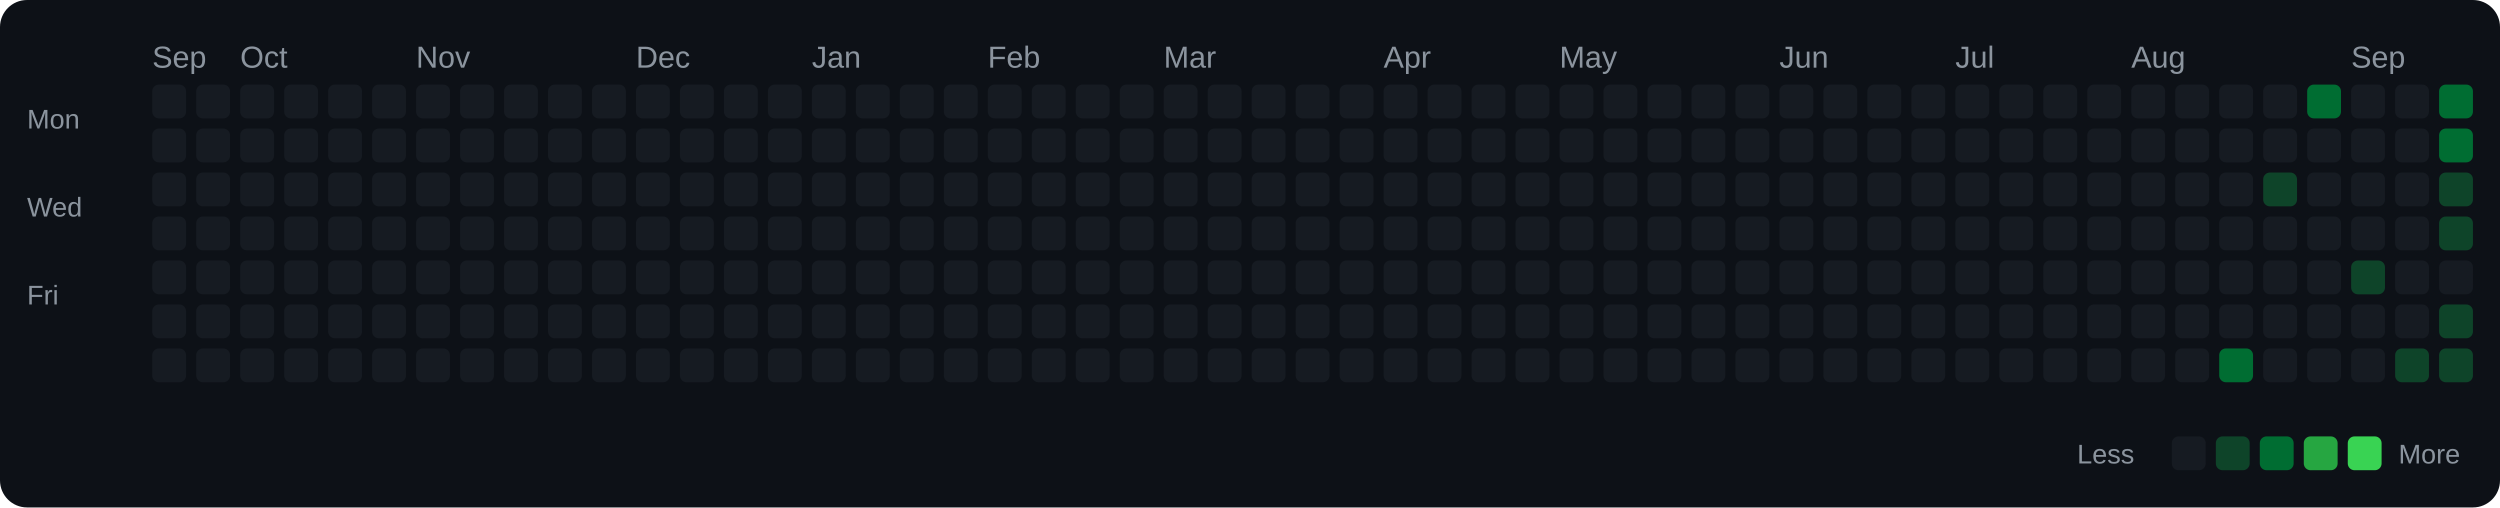
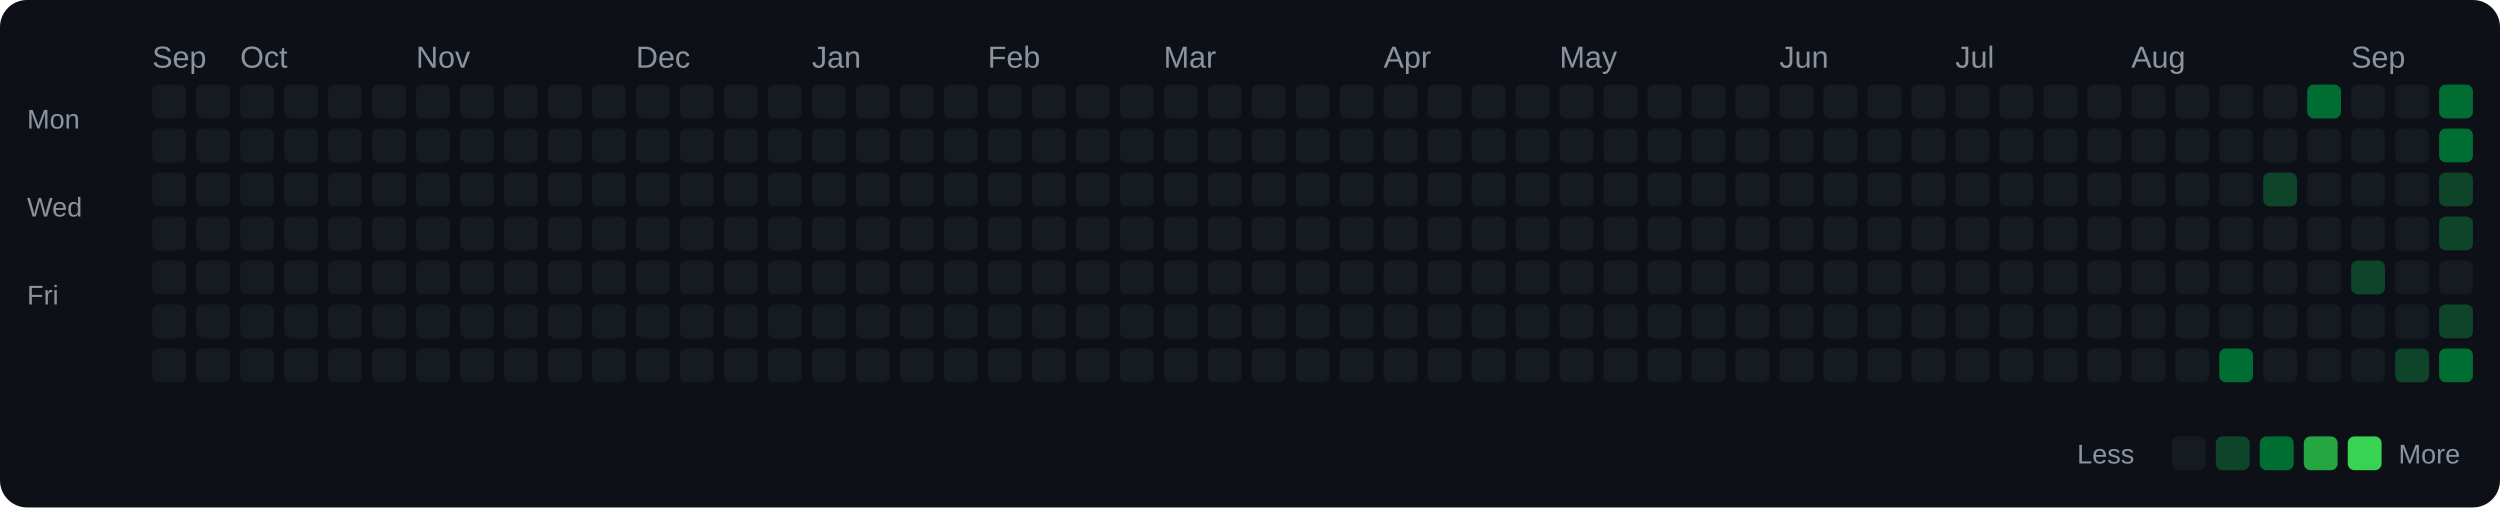
<svg xmlns="http://www.w3.org/2000/svg" width="739" height="150" viewBox="0 0 739 150" role="img" aria-labelledby="title description">
  <rect width="100%" height="100%" fill="#0d1117" rx="8" />
  <text x="45" y="20" fill="#8b949e" font-family="Arial, sans-serif" font-size="9"> Sep </text>
  <text x="71" y="20" fill="#8b949e" font-family="Arial, sans-serif" font-size="9"> Oct </text>
  <text x="123" y="20" fill="#8b949e" font-family="Arial, sans-serif" font-size="9"> Nov </text>
  <text x="188" y="20" fill="#8b949e" font-family="Arial, sans-serif" font-size="9"> Dec </text>
  <text x="240" y="20" fill="#8b949e" font-family="Arial, sans-serif" font-size="9"> Jan </text>
  <text x="292" y="20" fill="#8b949e" font-family="Arial, sans-serif" font-size="9"> Feb </text>
  <text x="344" y="20" fill="#8b949e" font-family="Arial, sans-serif" font-size="9"> Mar </text>
  <text x="409" y="20" fill="#8b949e" font-family="Arial, sans-serif" font-size="9"> Apr </text>
  <text x="461" y="20" fill="#8b949e" font-family="Arial, sans-serif" font-size="9"> May </text>
  <text x="526" y="20" fill="#8b949e" font-family="Arial, sans-serif" font-size="9"> Jun </text>
  <text x="578" y="20" fill="#8b949e" font-family="Arial, sans-serif" font-size="9"> Jul </text>
  <text x="630" y="20" fill="#8b949e" font-family="Arial, sans-serif" font-size="9"> Aug </text>
  <text x="695" y="20" fill="#8b949e" font-family="Arial, sans-serif" font-size="9"> Sep </text>
  <rect x="45" y="25" width="10" height="10" rx="2" fill="#161b22"> </rect>
  <rect x="45" y="38" width="10" height="10" rx="2" fill="#161b22"> </rect>
  <rect x="45" y="51" width="10" height="10" rx="2" fill="#161b22"> </rect>
  <rect x="45" y="64" width="10" height="10" rx="2" fill="#161b22"> </rect>
  <rect x="45" y="77" width="10" height="10" rx="2" fill="#161b22"> </rect>
  <rect x="45" y="90" width="10" height="10" rx="2" fill="#161b22"> </rect>
  <rect x="45" y="103" width="10" height="10" rx="2" fill="#161b22"> </rect>
  <rect x="58" y="25" width="10" height="10" rx="2" fill="#161b22"> </rect>
  <rect x="58" y="38" width="10" height="10" rx="2" fill="#161b22"> </rect>
  <rect x="58" y="51" width="10" height="10" rx="2" fill="#161b22"> </rect>
  <rect x="58" y="64" width="10" height="10" rx="2" fill="#161b22"> </rect>
  <rect x="58" y="77" width="10" height="10" rx="2" fill="#161b22"> </rect>
  <rect x="58" y="90" width="10" height="10" rx="2" fill="#161b22"> </rect>
  <rect x="58" y="103" width="10" height="10" rx="2" fill="#161b22"> </rect>
  <rect x="71" y="25" width="10" height="10" rx="2" fill="#161b22"> </rect>
  <rect x="71" y="38" width="10" height="10" rx="2" fill="#161b22"> </rect>
  <rect x="71" y="51" width="10" height="10" rx="2" fill="#161b22"> </rect>
  <rect x="71" y="64" width="10" height="10" rx="2" fill="#161b22"> </rect>
  <rect x="71" y="77" width="10" height="10" rx="2" fill="#161b22"> </rect>
  <rect x="71" y="90" width="10" height="10" rx="2" fill="#161b22"> </rect>
  <rect x="71" y="103" width="10" height="10" rx="2" fill="#161b22"> </rect>
  <rect x="84" y="25" width="10" height="10" rx="2" fill="#161b22"> </rect>
  <rect x="84" y="38" width="10" height="10" rx="2" fill="#161b22"> </rect>
  <rect x="84" y="51" width="10" height="10" rx="2" fill="#161b22"> </rect>
  <rect x="84" y="64" width="10" height="10" rx="2" fill="#161b22"> </rect>
  <rect x="84" y="77" width="10" height="10" rx="2" fill="#161b22"> </rect>
  <rect x="84" y="90" width="10" height="10" rx="2" fill="#161b22"> </rect>
  <rect x="84" y="103" width="10" height="10" rx="2" fill="#161b22"> </rect>
  <rect x="97" y="25" width="10" height="10" rx="2" fill="#161b22"> </rect>
  <rect x="97" y="38" width="10" height="10" rx="2" fill="#161b22"> </rect>
  <rect x="97" y="51" width="10" height="10" rx="2" fill="#161b22"> </rect>
  <rect x="97" y="64" width="10" height="10" rx="2" fill="#161b22"> </rect>
  <rect x="97" y="77" width="10" height="10" rx="2" fill="#161b22"> </rect>
  <rect x="97" y="90" width="10" height="10" rx="2" fill="#161b22"> </rect>
  <rect x="97" y="103" width="10" height="10" rx="2" fill="#161b22"> </rect>
  <rect x="110" y="25" width="10" height="10" rx="2" fill="#161b22"> </rect>
  <rect x="110" y="38" width="10" height="10" rx="2" fill="#161b22"> </rect>
  <rect x="110" y="51" width="10" height="10" rx="2" fill="#161b22"> </rect>
  <rect x="110" y="64" width="10" height="10" rx="2" fill="#161b22"> </rect>
  <rect x="110" y="77" width="10" height="10" rx="2" fill="#161b22"> </rect>
  <rect x="110" y="90" width="10" height="10" rx="2" fill="#161b22"> </rect>
  <rect x="110" y="103" width="10" height="10" rx="2" fill="#161b22"> </rect>
  <rect x="123" y="25" width="10" height="10" rx="2" fill="#161b22"> </rect>
  <rect x="123" y="38" width="10" height="10" rx="2" fill="#161b22"> </rect>
  <rect x="123" y="51" width="10" height="10" rx="2" fill="#161b22"> </rect>
  <rect x="123" y="64" width="10" height="10" rx="2" fill="#161b22"> </rect>
  <rect x="123" y="77" width="10" height="10" rx="2" fill="#161b22"> </rect>
  <rect x="123" y="90" width="10" height="10" rx="2" fill="#161b22"> </rect>
  <rect x="123" y="103" width="10" height="10" rx="2" fill="#161b22"> </rect>
  <rect x="136" y="25" width="10" height="10" rx="2" fill="#161b22"> </rect>
  <rect x="136" y="38" width="10" height="10" rx="2" fill="#161b22"> </rect>
  <rect x="136" y="51" width="10" height="10" rx="2" fill="#161b22"> </rect>
  <rect x="136" y="64" width="10" height="10" rx="2" fill="#161b22"> </rect>
  <rect x="136" y="77" width="10" height="10" rx="2" fill="#161b22"> </rect>
  <rect x="136" y="90" width="10" height="10" rx="2" fill="#161b22"> </rect>
  <rect x="136" y="103" width="10" height="10" rx="2" fill="#161b22"> </rect>
  <rect x="149" y="25" width="10" height="10" rx="2" fill="#161b22"> </rect>
  <rect x="149" y="38" width="10" height="10" rx="2" fill="#161b22"> </rect>
  <rect x="149" y="51" width="10" height="10" rx="2" fill="#161b22"> </rect>
  <rect x="149" y="64" width="10" height="10" rx="2" fill="#161b22"> </rect>
  <rect x="149" y="77" width="10" height="10" rx="2" fill="#161b22"> </rect>
  <rect x="149" y="90" width="10" height="10" rx="2" fill="#161b22"> </rect>
  <rect x="149" y="103" width="10" height="10" rx="2" fill="#161b22"> </rect>
  <rect x="162" y="25" width="10" height="10" rx="2" fill="#161b22"> </rect>
  <rect x="162" y="38" width="10" height="10" rx="2" fill="#161b22"> </rect>
  <rect x="162" y="51" width="10" height="10" rx="2" fill="#161b22"> </rect>
  <rect x="162" y="64" width="10" height="10" rx="2" fill="#161b22"> </rect>
  <rect x="162" y="77" width="10" height="10" rx="2" fill="#161b22"> </rect>
  <rect x="162" y="90" width="10" height="10" rx="2" fill="#161b22"> </rect>
  <rect x="162" y="103" width="10" height="10" rx="2" fill="#161b22"> </rect>
  <rect x="175" y="25" width="10" height="10" rx="2" fill="#161b22"> </rect>
  <rect x="175" y="38" width="10" height="10" rx="2" fill="#161b22"> </rect>
  <rect x="175" y="51" width="10" height="10" rx="2" fill="#161b22"> </rect>
  <rect x="175" y="64" width="10" height="10" rx="2" fill="#161b22"> </rect>
  <rect x="175" y="77" width="10" height="10" rx="2" fill="#161b22"> </rect>
  <rect x="175" y="90" width="10" height="10" rx="2" fill="#161b22"> </rect>
  <rect x="175" y="103" width="10" height="10" rx="2" fill="#161b22"> </rect>
  <rect x="188" y="25" width="10" height="10" rx="2" fill="#161b22"> </rect>
  <rect x="188" y="38" width="10" height="10" rx="2" fill="#161b22"> </rect>
  <rect x="188" y="51" width="10" height="10" rx="2" fill="#161b22"> </rect>
  <rect x="188" y="64" width="10" height="10" rx="2" fill="#161b22"> </rect>
  <rect x="188" y="77" width="10" height="10" rx="2" fill="#161b22"> </rect>
  <rect x="188" y="90" width="10" height="10" rx="2" fill="#161b22"> </rect>
  <rect x="188" y="103" width="10" height="10" rx="2" fill="#161b22"> </rect>
  <rect x="201" y="25" width="10" height="10" rx="2" fill="#161b22"> </rect>
  <rect x="201" y="38" width="10" height="10" rx="2" fill="#161b22"> </rect>
  <rect x="201" y="51" width="10" height="10" rx="2" fill="#161b22"> </rect>
  <rect x="201" y="64" width="10" height="10" rx="2" fill="#161b22"> </rect>
  <rect x="201" y="77" width="10" height="10" rx="2" fill="#161b22"> </rect>
  <rect x="201" y="90" width="10" height="10" rx="2" fill="#161b22"> </rect>
  <rect x="201" y="103" width="10" height="10" rx="2" fill="#161b22"> </rect>
  <rect x="214" y="25" width="10" height="10" rx="2" fill="#161b22"> </rect>
  <rect x="214" y="38" width="10" height="10" rx="2" fill="#161b22"> </rect>
  <rect x="214" y="51" width="10" height="10" rx="2" fill="#161b22"> </rect>
  <rect x="214" y="64" width="10" height="10" rx="2" fill="#161b22"> </rect>
  <rect x="214" y="77" width="10" height="10" rx="2" fill="#161b22"> </rect>
  <rect x="214" y="90" width="10" height="10" rx="2" fill="#161b22"> </rect>
  <rect x="214" y="103" width="10" height="10" rx="2" fill="#161b22"> </rect>
  <rect x="227" y="25" width="10" height="10" rx="2" fill="#161b22"> </rect>
  <rect x="227" y="38" width="10" height="10" rx="2" fill="#161b22"> </rect>
  <rect x="227" y="51" width="10" height="10" rx="2" fill="#161b22"> </rect>
  <rect x="227" y="64" width="10" height="10" rx="2" fill="#161b22"> </rect>
  <rect x="227" y="77" width="10" height="10" rx="2" fill="#161b22"> </rect>
  <rect x="227" y="90" width="10" height="10" rx="2" fill="#161b22"> </rect>
  <rect x="227" y="103" width="10" height="10" rx="2" fill="#161b22"> </rect>
  <rect x="240" y="25" width="10" height="10" rx="2" fill="#161b22"> </rect>
  <rect x="240" y="38" width="10" height="10" rx="2" fill="#161b22"> </rect>
  <rect x="240" y="51" width="10" height="10" rx="2" fill="#161b22"> </rect>
  <rect x="240" y="64" width="10" height="10" rx="2" fill="#161b22"> </rect>
  <rect x="240" y="77" width="10" height="10" rx="2" fill="#161b22"> </rect>
  <rect x="240" y="90" width="10" height="10" rx="2" fill="#161b22"> </rect>
  <rect x="240" y="103" width="10" height="10" rx="2" fill="#161b22"> </rect>
  <rect x="253" y="25" width="10" height="10" rx="2" fill="#161b22"> </rect>
  <rect x="253" y="38" width="10" height="10" rx="2" fill="#161b22"> </rect>
  <rect x="253" y="51" width="10" height="10" rx="2" fill="#161b22"> </rect>
  <rect x="253" y="64" width="10" height="10" rx="2" fill="#161b22"> </rect>
  <rect x="253" y="77" width="10" height="10" rx="2" fill="#161b22"> </rect>
  <rect x="253" y="90" width="10" height="10" rx="2" fill="#161b22"> </rect>
  <rect x="253" y="103" width="10" height="10" rx="2" fill="#161b22"> </rect>
  <rect x="266" y="25" width="10" height="10" rx="2" fill="#161b22"> </rect>
  <rect x="266" y="38" width="10" height="10" rx="2" fill="#161b22"> </rect>
  <rect x="266" y="51" width="10" height="10" rx="2" fill="#161b22"> </rect>
  <rect x="266" y="64" width="10" height="10" rx="2" fill="#161b22"> </rect>
  <rect x="266" y="77" width="10" height="10" rx="2" fill="#161b22"> </rect>
  <rect x="266" y="90" width="10" height="10" rx="2" fill="#161b22"> </rect>
  <rect x="266" y="103" width="10" height="10" rx="2" fill="#161b22"> </rect>
  <rect x="279" y="25" width="10" height="10" rx="2" fill="#161b22"> </rect>
  <rect x="279" y="38" width="10" height="10" rx="2" fill="#161b22"> </rect>
  <rect x="279" y="51" width="10" height="10" rx="2" fill="#161b22"> </rect>
  <rect x="279" y="64" width="10" height="10" rx="2" fill="#161b22"> </rect>
  <rect x="279" y="77" width="10" height="10" rx="2" fill="#161b22"> </rect>
  <rect x="279" y="90" width="10" height="10" rx="2" fill="#161b22"> </rect>
  <rect x="279" y="103" width="10" height="10" rx="2" fill="#161b22"> </rect>
  <rect x="292" y="25" width="10" height="10" rx="2" fill="#161b22"> </rect>
  <rect x="292" y="38" width="10" height="10" rx="2" fill="#161b22"> </rect>
  <rect x="292" y="51" width="10" height="10" rx="2" fill="#161b22"> </rect>
  <rect x="292" y="64" width="10" height="10" rx="2" fill="#161b22"> </rect>
  <rect x="292" y="77" width="10" height="10" rx="2" fill="#161b22"> </rect>
  <rect x="292" y="90" width="10" height="10" rx="2" fill="#161b22"> </rect>
  <rect x="292" y="103" width="10" height="10" rx="2" fill="#161b22"> </rect>
  <rect x="305" y="25" width="10" height="10" rx="2" fill="#161b22"> </rect>
  <rect x="305" y="38" width="10" height="10" rx="2" fill="#161b22"> </rect>
  <rect x="305" y="51" width="10" height="10" rx="2" fill="#161b22"> </rect>
  <rect x="305" y="64" width="10" height="10" rx="2" fill="#161b22"> </rect>
  <rect x="305" y="77" width="10" height="10" rx="2" fill="#161b22"> </rect>
  <rect x="305" y="90" width="10" height="10" rx="2" fill="#161b22"> </rect>
  <rect x="305" y="103" width="10" height="10" rx="2" fill="#161b22"> </rect>
  <rect x="318" y="25" width="10" height="10" rx="2" fill="#161b22"> </rect>
  <rect x="318" y="38" width="10" height="10" rx="2" fill="#161b22"> </rect>
  <rect x="318" y="51" width="10" height="10" rx="2" fill="#161b22"> </rect>
  <rect x="318" y="64" width="10" height="10" rx="2" fill="#161b22"> </rect>
  <rect x="318" y="77" width="10" height="10" rx="2" fill="#161b22"> </rect>
  <rect x="318" y="90" width="10" height="10" rx="2" fill="#161b22"> </rect>
  <rect x="318" y="103" width="10" height="10" rx="2" fill="#161b22"> </rect>
  <rect x="331" y="25" width="10" height="10" rx="2" fill="#161b22"> </rect>
  <rect x="331" y="38" width="10" height="10" rx="2" fill="#161b22"> </rect>
  <rect x="331" y="51" width="10" height="10" rx="2" fill="#161b22"> </rect>
  <rect x="331" y="64" width="10" height="10" rx="2" fill="#161b22"> </rect>
  <rect x="331" y="77" width="10" height="10" rx="2" fill="#161b22"> </rect>
  <rect x="331" y="90" width="10" height="10" rx="2" fill="#161b22"> </rect>
  <rect x="331" y="103" width="10" height="10" rx="2" fill="#161b22"> </rect>
  <rect x="344" y="25" width="10" height="10" rx="2" fill="#161b22"> </rect>
  <rect x="344" y="38" width="10" height="10" rx="2" fill="#161b22"> </rect>
  <rect x="344" y="51" width="10" height="10" rx="2" fill="#161b22"> </rect>
  <rect x="344" y="64" width="10" height="10" rx="2" fill="#161b22"> </rect>
  <rect x="344" y="77" width="10" height="10" rx="2" fill="#161b22"> </rect>
  <rect x="344" y="90" width="10" height="10" rx="2" fill="#161b22"> </rect>
  <rect x="344" y="103" width="10" height="10" rx="2" fill="#161b22"> </rect>
  <rect x="357" y="25" width="10" height="10" rx="2" fill="#161b22"> </rect>
  <rect x="357" y="38" width="10" height="10" rx="2" fill="#161b22"> </rect>
  <rect x="357" y="51" width="10" height="10" rx="2" fill="#161b22"> </rect>
  <rect x="357" y="64" width="10" height="10" rx="2" fill="#161b22"> </rect>
  <rect x="357" y="77" width="10" height="10" rx="2" fill="#161b22"> </rect>
  <rect x="357" y="90" width="10" height="10" rx="2" fill="#161b22"> </rect>
  <rect x="357" y="103" width="10" height="10" rx="2" fill="#161b22"> </rect>
  <rect x="370" y="25" width="10" height="10" rx="2" fill="#161b22"> </rect>
  <rect x="370" y="38" width="10" height="10" rx="2" fill="#161b22"> </rect>
  <rect x="370" y="51" width="10" height="10" rx="2" fill="#161b22"> </rect>
  <rect x="370" y="64" width="10" height="10" rx="2" fill="#161b22"> </rect>
  <rect x="370" y="77" width="10" height="10" rx="2" fill="#161b22"> </rect>
  <rect x="370" y="90" width="10" height="10" rx="2" fill="#161b22"> </rect>
  <rect x="370" y="103" width="10" height="10" rx="2" fill="#161b22"> </rect>
  <rect x="383" y="25" width="10" height="10" rx="2" fill="#161b22"> </rect>
  <rect x="383" y="38" width="10" height="10" rx="2" fill="#161b22"> </rect>
  <rect x="383" y="51" width="10" height="10" rx="2" fill="#161b22"> </rect>
  <rect x="383" y="64" width="10" height="10" rx="2" fill="#161b22"> </rect>
  <rect x="383" y="77" width="10" height="10" rx="2" fill="#161b22"> </rect>
  <rect x="383" y="90" width="10" height="10" rx="2" fill="#161b22"> </rect>
  <rect x="383" y="103" width="10" height="10" rx="2" fill="#161b22"> </rect>
  <rect x="396" y="25" width="10" height="10" rx="2" fill="#161b22"> </rect>
  <rect x="396" y="38" width="10" height="10" rx="2" fill="#161b22"> </rect>
  <rect x="396" y="51" width="10" height="10" rx="2" fill="#161b22"> </rect>
  <rect x="396" y="64" width="10" height="10" rx="2" fill="#161b22"> </rect>
  <rect x="396" y="77" width="10" height="10" rx="2" fill="#161b22"> </rect>
  <rect x="396" y="90" width="10" height="10" rx="2" fill="#161b22"> </rect>
  <rect x="396" y="103" width="10" height="10" rx="2" fill="#161b22"> </rect>
  <rect x="409" y="25" width="10" height="10" rx="2" fill="#161b22"> </rect>
  <rect x="409" y="38" width="10" height="10" rx="2" fill="#161b22"> </rect>
  <rect x="409" y="51" width="10" height="10" rx="2" fill="#161b22"> </rect>
  <rect x="409" y="64" width="10" height="10" rx="2" fill="#161b22"> </rect>
  <rect x="409" y="77" width="10" height="10" rx="2" fill="#161b22"> </rect>
  <rect x="409" y="90" width="10" height="10" rx="2" fill="#161b22"> </rect>
  <rect x="409" y="103" width="10" height="10" rx="2" fill="#161b22"> </rect>
  <rect x="422" y="25" width="10" height="10" rx="2" fill="#161b22"> </rect>
  <rect x="422" y="38" width="10" height="10" rx="2" fill="#161b22"> </rect>
  <rect x="422" y="51" width="10" height="10" rx="2" fill="#161b22"> </rect>
  <rect x="422" y="64" width="10" height="10" rx="2" fill="#161b22"> </rect>
  <rect x="422" y="77" width="10" height="10" rx="2" fill="#161b22"> </rect>
  <rect x="422" y="90" width="10" height="10" rx="2" fill="#161b22"> </rect>
  <rect x="422" y="103" width="10" height="10" rx="2" fill="#161b22"> </rect>
  <rect x="435" y="25" width="10" height="10" rx="2" fill="#161b22"> </rect>
  <rect x="435" y="38" width="10" height="10" rx="2" fill="#161b22"> </rect>
  <rect x="435" y="51" width="10" height="10" rx="2" fill="#161b22"> </rect>
  <rect x="435" y="64" width="10" height="10" rx="2" fill="#161b22"> </rect>
  <rect x="435" y="77" width="10" height="10" rx="2" fill="#161b22"> </rect>
  <rect x="435" y="90" width="10" height="10" rx="2" fill="#161b22"> </rect>
  <rect x="435" y="103" width="10" height="10" rx="2" fill="#161b22"> </rect>
  <rect x="448" y="25" width="10" height="10" rx="2" fill="#161b22"> </rect>
  <rect x="448" y="38" width="10" height="10" rx="2" fill="#161b22"> </rect>
  <rect x="448" y="51" width="10" height="10" rx="2" fill="#161b22"> </rect>
  <rect x="448" y="64" width="10" height="10" rx="2" fill="#161b22"> </rect>
  <rect x="448" y="77" width="10" height="10" rx="2" fill="#161b22"> </rect>
  <rect x="448" y="90" width="10" height="10" rx="2" fill="#161b22"> </rect>
  <rect x="448" y="103" width="10" height="10" rx="2" fill="#161b22"> </rect>
  <rect x="461" y="25" width="10" height="10" rx="2" fill="#161b22"> </rect>
  <rect x="461" y="38" width="10" height="10" rx="2" fill="#161b22"> </rect>
  <rect x="461" y="51" width="10" height="10" rx="2" fill="#161b22"> </rect>
  <rect x="461" y="64" width="10" height="10" rx="2" fill="#161b22"> </rect>
  <rect x="461" y="77" width="10" height="10" rx="2" fill="#161b22"> </rect>
  <rect x="461" y="90" width="10" height="10" rx="2" fill="#161b22"> </rect>
  <rect x="461" y="103" width="10" height="10" rx="2" fill="#161b22"> </rect>
  <rect x="474" y="25" width="10" height="10" rx="2" fill="#161b22"> </rect>
  <rect x="474" y="38" width="10" height="10" rx="2" fill="#161b22"> </rect>
  <rect x="474" y="51" width="10" height="10" rx="2" fill="#161b22"> </rect>
  <rect x="474" y="64" width="10" height="10" rx="2" fill="#161b22"> </rect>
  <rect x="474" y="77" width="10" height="10" rx="2" fill="#161b22"> </rect>
  <rect x="474" y="90" width="10" height="10" rx="2" fill="#161b22"> </rect>
  <rect x="474" y="103" width="10" height="10" rx="2" fill="#161b22"> </rect>
  <rect x="487" y="25" width="10" height="10" rx="2" fill="#161b22"> </rect>
  <rect x="487" y="38" width="10" height="10" rx="2" fill="#161b22"> </rect>
  <rect x="487" y="51" width="10" height="10" rx="2" fill="#161b22"> </rect>
  <rect x="487" y="64" width="10" height="10" rx="2" fill="#161b22"> </rect>
  <rect x="487" y="77" width="10" height="10" rx="2" fill="#161b22"> </rect>
  <rect x="487" y="90" width="10" height="10" rx="2" fill="#161b22"> </rect>
  <rect x="487" y="103" width="10" height="10" rx="2" fill="#161b22"> </rect>
  <rect x="500" y="25" width="10" height="10" rx="2" fill="#161b22"> </rect>
  <rect x="500" y="38" width="10" height="10" rx="2" fill="#161b22"> </rect>
  <rect x="500" y="51" width="10" height="10" rx="2" fill="#161b22"> </rect>
  <rect x="500" y="64" width="10" height="10" rx="2" fill="#161b22"> </rect>
  <rect x="500" y="77" width="10" height="10" rx="2" fill="#161b22"> </rect>
  <rect x="500" y="90" width="10" height="10" rx="2" fill="#161b22"> </rect>
  <rect x="500" y="103" width="10" height="10" rx="2" fill="#161b22"> </rect>
  <rect x="513" y="25" width="10" height="10" rx="2" fill="#161b22"> </rect>
  <rect x="513" y="38" width="10" height="10" rx="2" fill="#161b22"> </rect>
  <rect x="513" y="51" width="10" height="10" rx="2" fill="#161b22"> </rect>
  <rect x="513" y="64" width="10" height="10" rx="2" fill="#161b22"> </rect>
  <rect x="513" y="77" width="10" height="10" rx="2" fill="#161b22"> </rect>
  <rect x="513" y="90" width="10" height="10" rx="2" fill="#161b22"> </rect>
  <rect x="513" y="103" width="10" height="10" rx="2" fill="#161b22"> </rect>
  <rect x="526" y="25" width="10" height="10" rx="2" fill="#161b22"> </rect>
  <rect x="526" y="38" width="10" height="10" rx="2" fill="#161b22"> </rect>
  <rect x="526" y="51" width="10" height="10" rx="2" fill="#161b22"> </rect>
  <rect x="526" y="64" width="10" height="10" rx="2" fill="#161b22"> </rect>
  <rect x="526" y="77" width="10" height="10" rx="2" fill="#161b22"> </rect>
  <rect x="526" y="90" width="10" height="10" rx="2" fill="#161b22"> </rect>
  <rect x="526" y="103" width="10" height="10" rx="2" fill="#161b22"> </rect>
  <rect x="539" y="25" width="10" height="10" rx="2" fill="#161b22"> </rect>
  <rect x="539" y="38" width="10" height="10" rx="2" fill="#161b22"> </rect>
  <rect x="539" y="51" width="10" height="10" rx="2" fill="#161b22"> </rect>
  <rect x="539" y="64" width="10" height="10" rx="2" fill="#161b22"> </rect>
  <rect x="539" y="77" width="10" height="10" rx="2" fill="#161b22"> </rect>
  <rect x="539" y="90" width="10" height="10" rx="2" fill="#161b22"> </rect>
  <rect x="539" y="103" width="10" height="10" rx="2" fill="#161b22"> </rect>
  <rect x="552" y="25" width="10" height="10" rx="2" fill="#161b22"> </rect>
  <rect x="552" y="38" width="10" height="10" rx="2" fill="#161b22"> </rect>
  <rect x="552" y="51" width="10" height="10" rx="2" fill="#161b22"> </rect>
  <rect x="552" y="64" width="10" height="10" rx="2" fill="#161b22"> </rect>
  <rect x="552" y="77" width="10" height="10" rx="2" fill="#161b22"> </rect>
  <rect x="552" y="90" width="10" height="10" rx="2" fill="#161b22"> </rect>
  <rect x="552" y="103" width="10" height="10" rx="2" fill="#161b22"> </rect>
  <rect x="565" y="25" width="10" height="10" rx="2" fill="#161b22"> </rect>
  <rect x="565" y="38" width="10" height="10" rx="2" fill="#161b22"> </rect>
  <rect x="565" y="51" width="10" height="10" rx="2" fill="#161b22"> </rect>
  <rect x="565" y="64" width="10" height="10" rx="2" fill="#161b22"> </rect>
  <rect x="565" y="77" width="10" height="10" rx="2" fill="#161b22"> </rect>
  <rect x="565" y="90" width="10" height="10" rx="2" fill="#161b22"> </rect>
  <rect x="565" y="103" width="10" height="10" rx="2" fill="#161b22"> </rect>
  <rect x="578" y="25" width="10" height="10" rx="2" fill="#161b22"> </rect>
  <rect x="578" y="38" width="10" height="10" rx="2" fill="#161b22"> </rect>
  <rect x="578" y="51" width="10" height="10" rx="2" fill="#161b22"> </rect>
  <rect x="578" y="64" width="10" height="10" rx="2" fill="#161b22"> </rect>
  <rect x="578" y="77" width="10" height="10" rx="2" fill="#161b22"> </rect>
  <rect x="578" y="90" width="10" height="10" rx="2" fill="#161b22"> </rect>
  <rect x="578" y="103" width="10" height="10" rx="2" fill="#161b22"> </rect>
  <rect x="591" y="25" width="10" height="10" rx="2" fill="#161b22"> </rect>
  <rect x="591" y="38" width="10" height="10" rx="2" fill="#161b22"> </rect>
  <rect x="591" y="51" width="10" height="10" rx="2" fill="#161b22"> </rect>
  <rect x="591" y="64" width="10" height="10" rx="2" fill="#161b22"> </rect>
  <rect x="591" y="77" width="10" height="10" rx="2" fill="#161b22"> </rect>
  <rect x="591" y="90" width="10" height="10" rx="2" fill="#161b22"> </rect>
  <rect x="591" y="103" width="10" height="10" rx="2" fill="#161b22"> </rect>
  <rect x="604" y="25" width="10" height="10" rx="2" fill="#161b22"> </rect>
  <rect x="604" y="38" width="10" height="10" rx="2" fill="#161b22"> </rect>
  <rect x="604" y="51" width="10" height="10" rx="2" fill="#161b22"> </rect>
  <rect x="604" y="64" width="10" height="10" rx="2" fill="#161b22"> </rect>
  <rect x="604" y="77" width="10" height="10" rx="2" fill="#161b22"> </rect>
  <rect x="604" y="90" width="10" height="10" rx="2" fill="#161b22"> </rect>
  <rect x="604" y="103" width="10" height="10" rx="2" fill="#161b22"> </rect>
  <rect x="617" y="25" width="10" height="10" rx="2" fill="#161b22"> </rect>
  <rect x="617" y="38" width="10" height="10" rx="2" fill="#161b22"> </rect>
  <rect x="617" y="51" width="10" height="10" rx="2" fill="#161b22"> </rect>
  <rect x="617" y="64" width="10" height="10" rx="2" fill="#161b22"> </rect>
  <rect x="617" y="77" width="10" height="10" rx="2" fill="#161b22"> </rect>
  <rect x="617" y="90" width="10" height="10" rx="2" fill="#161b22"> </rect>
  <rect x="617" y="103" width="10" height="10" rx="2" fill="#161b22"> </rect>
  <rect x="630" y="25" width="10" height="10" rx="2" fill="#161b22"> </rect>
  <rect x="630" y="38" width="10" height="10" rx="2" fill="#161b22"> </rect>
  <rect x="630" y="51" width="10" height="10" rx="2" fill="#161b22"> </rect>
  <rect x="630" y="64" width="10" height="10" rx="2" fill="#161b22"> </rect>
  <rect x="630" y="77" width="10" height="10" rx="2" fill="#161b22"> </rect>
  <rect x="630" y="90" width="10" height="10" rx="2" fill="#161b22"> </rect>
  <rect x="630" y="103" width="10" height="10" rx="2" fill="#161b22"> </rect>
  <rect x="643" y="25" width="10" height="10" rx="2" fill="#161b22"> </rect>
  <rect x="643" y="38" width="10" height="10" rx="2" fill="#161b22"> </rect>
  <rect x="643" y="51" width="10" height="10" rx="2" fill="#161b22"> </rect>
  <rect x="643" y="64" width="10" height="10" rx="2" fill="#161b22"> </rect>
  <rect x="643" y="77" width="10" height="10" rx="2" fill="#161b22"> </rect>
  <rect x="643" y="90" width="10" height="10" rx="2" fill="#161b22"> </rect>
  <rect x="643" y="103" width="10" height="10" rx="2" fill="#161b22"> </rect>
  <rect x="656" y="25" width="10" height="10" rx="2" fill="#161b22"> </rect>
  <rect x="656" y="38" width="10" height="10" rx="2" fill="#161b22"> </rect>
  <rect x="656" y="51" width="10" height="10" rx="2" fill="#161b22"> </rect>
  <rect x="656" y="64" width="10" height="10" rx="2" fill="#161b22"> </rect>
  <rect x="656" y="77" width="10" height="10" rx="2" fill="#161b22"> </rect>
  <rect x="656" y="90" width="10" height="10" rx="2" fill="#161b22"> </rect>
  <rect x="656" y="103" width="10" height="10" rx="2" fill="#006d32"> </rect>
  <rect x="669" y="25" width="10" height="10" rx="2" fill="#161b22"> </rect>
  <rect x="669" y="38" width="10" height="10" rx="2" fill="#161b22"> </rect>
  <rect x="669" y="51" width="10" height="10" rx="2" fill="#0e4429"> </rect>
  <rect x="669" y="64" width="10" height="10" rx="2" fill="#161b22"> </rect>
  <rect x="669" y="77" width="10" height="10" rx="2" fill="#161b22"> </rect>
  <rect x="669" y="90" width="10" height="10" rx="2" fill="#161b22"> </rect>
  <rect x="669" y="103" width="10" height="10" rx="2" fill="#161b22"> </rect>
  <rect x="682" y="25" width="10" height="10" rx="2" fill="#006d32"> </rect>
  <rect x="682" y="38" width="10" height="10" rx="2" fill="#161b22"> </rect>
  <rect x="682" y="51" width="10" height="10" rx="2" fill="#161b22"> </rect>
  <rect x="682" y="64" width="10" height="10" rx="2" fill="#161b22"> </rect>
  <rect x="682" y="77" width="10" height="10" rx="2" fill="#161b22"> </rect>
  <rect x="682" y="90" width="10" height="10" rx="2" fill="#161b22"> </rect>
  <rect x="682" y="103" width="10" height="10" rx="2" fill="#161b22"> </rect>
  <rect x="695" y="25" width="10" height="10" rx="2" fill="#161b22"> </rect>
  <rect x="695" y="38" width="10" height="10" rx="2" fill="#161b22"> </rect>
  <rect x="695" y="51" width="10" height="10" rx="2" fill="#161b22"> </rect>
  <rect x="695" y="64" width="10" height="10" rx="2" fill="#161b22"> </rect>
  <rect x="695" y="77" width="10" height="10" rx="2" fill="#0e4429"> </rect>
  <rect x="695" y="90" width="10" height="10" rx="2" fill="#161b22"> </rect>
  <rect x="695" y="103" width="10" height="10" rx="2" fill="#161b22"> </rect>
  <rect x="708" y="25" width="10" height="10" rx="2" fill="#161b22"> </rect>
  <rect x="708" y="38" width="10" height="10" rx="2" fill="#161b22"> </rect>
  <rect x="708" y="51" width="10" height="10" rx="2" fill="#161b22"> </rect>
  <rect x="708" y="64" width="10" height="10" rx="2" fill="#161b22"> </rect>
  <rect x="708" y="77" width="10" height="10" rx="2" fill="#161b22"> </rect>
  <rect x="708" y="90" width="10" height="10" rx="2" fill="#161b22"> </rect>
  <rect x="708" y="103" width="10" height="10" rx="2" fill="#0e4429"> </rect>
  <rect x="721" y="25" width="10" height="10" rx="2" fill="#006d32"> </rect>
  <rect x="721" y="38" width="10" height="10" rx="2" fill="#006d32"> </rect>
  <rect x="721" y="51" width="10" height="10" rx="2" fill="#0e4429"> </rect>
  <rect x="721" y="64" width="10" height="10" rx="2" fill="#0e4429"> </rect>
  <rect x="721" y="77" width="10" height="10" rx="2" fill="#161b22"> </rect>
  <rect x="721" y="90" width="10" height="10" rx="2" fill="#0e4429"> </rect>
-   <rect x="721" y="103" width="10" height="10" rx="2" fill="#0e4429"> </rect>
+   <rect x="721" y="103" width="10" height="10" rx="2" fill="#006d32"> </rect>
  <text x="8" y="38" fill="#8b949e" font-family="Arial, sans-serif" font-size="8">Mon</text>
  <text x="8" y="64" fill="#8b949e" font-family="Arial, sans-serif" font-size="8">Wed</text>
  <text x="8" y="90" fill="#8b949e" font-family="Arial, sans-serif" font-size="8">Fri</text>
  <text x="614" y="137" fill="#8b949e" font-family="Arial, sans-serif" font-size="8">Less</text>
  <rect x="642" y="129" width="10" height="10" rx="2" fill="#161b22" />
  <rect x="655" y="129" width="10" height="10" rx="2" fill="#0e4429" />
  <rect x="668" y="129" width="10" height="10" rx="2" fill="#006d32" />
  <rect x="681" y="129" width="10" height="10" rx="2" fill="#26a641" />
  <rect x="694" y="129" width="10" height="10" rx="2" fill="#39d353" />
  <text x="709" y="137" fill="#8b949e" font-family="Arial, sans-serif" font-size="8">More</text>
</svg>
